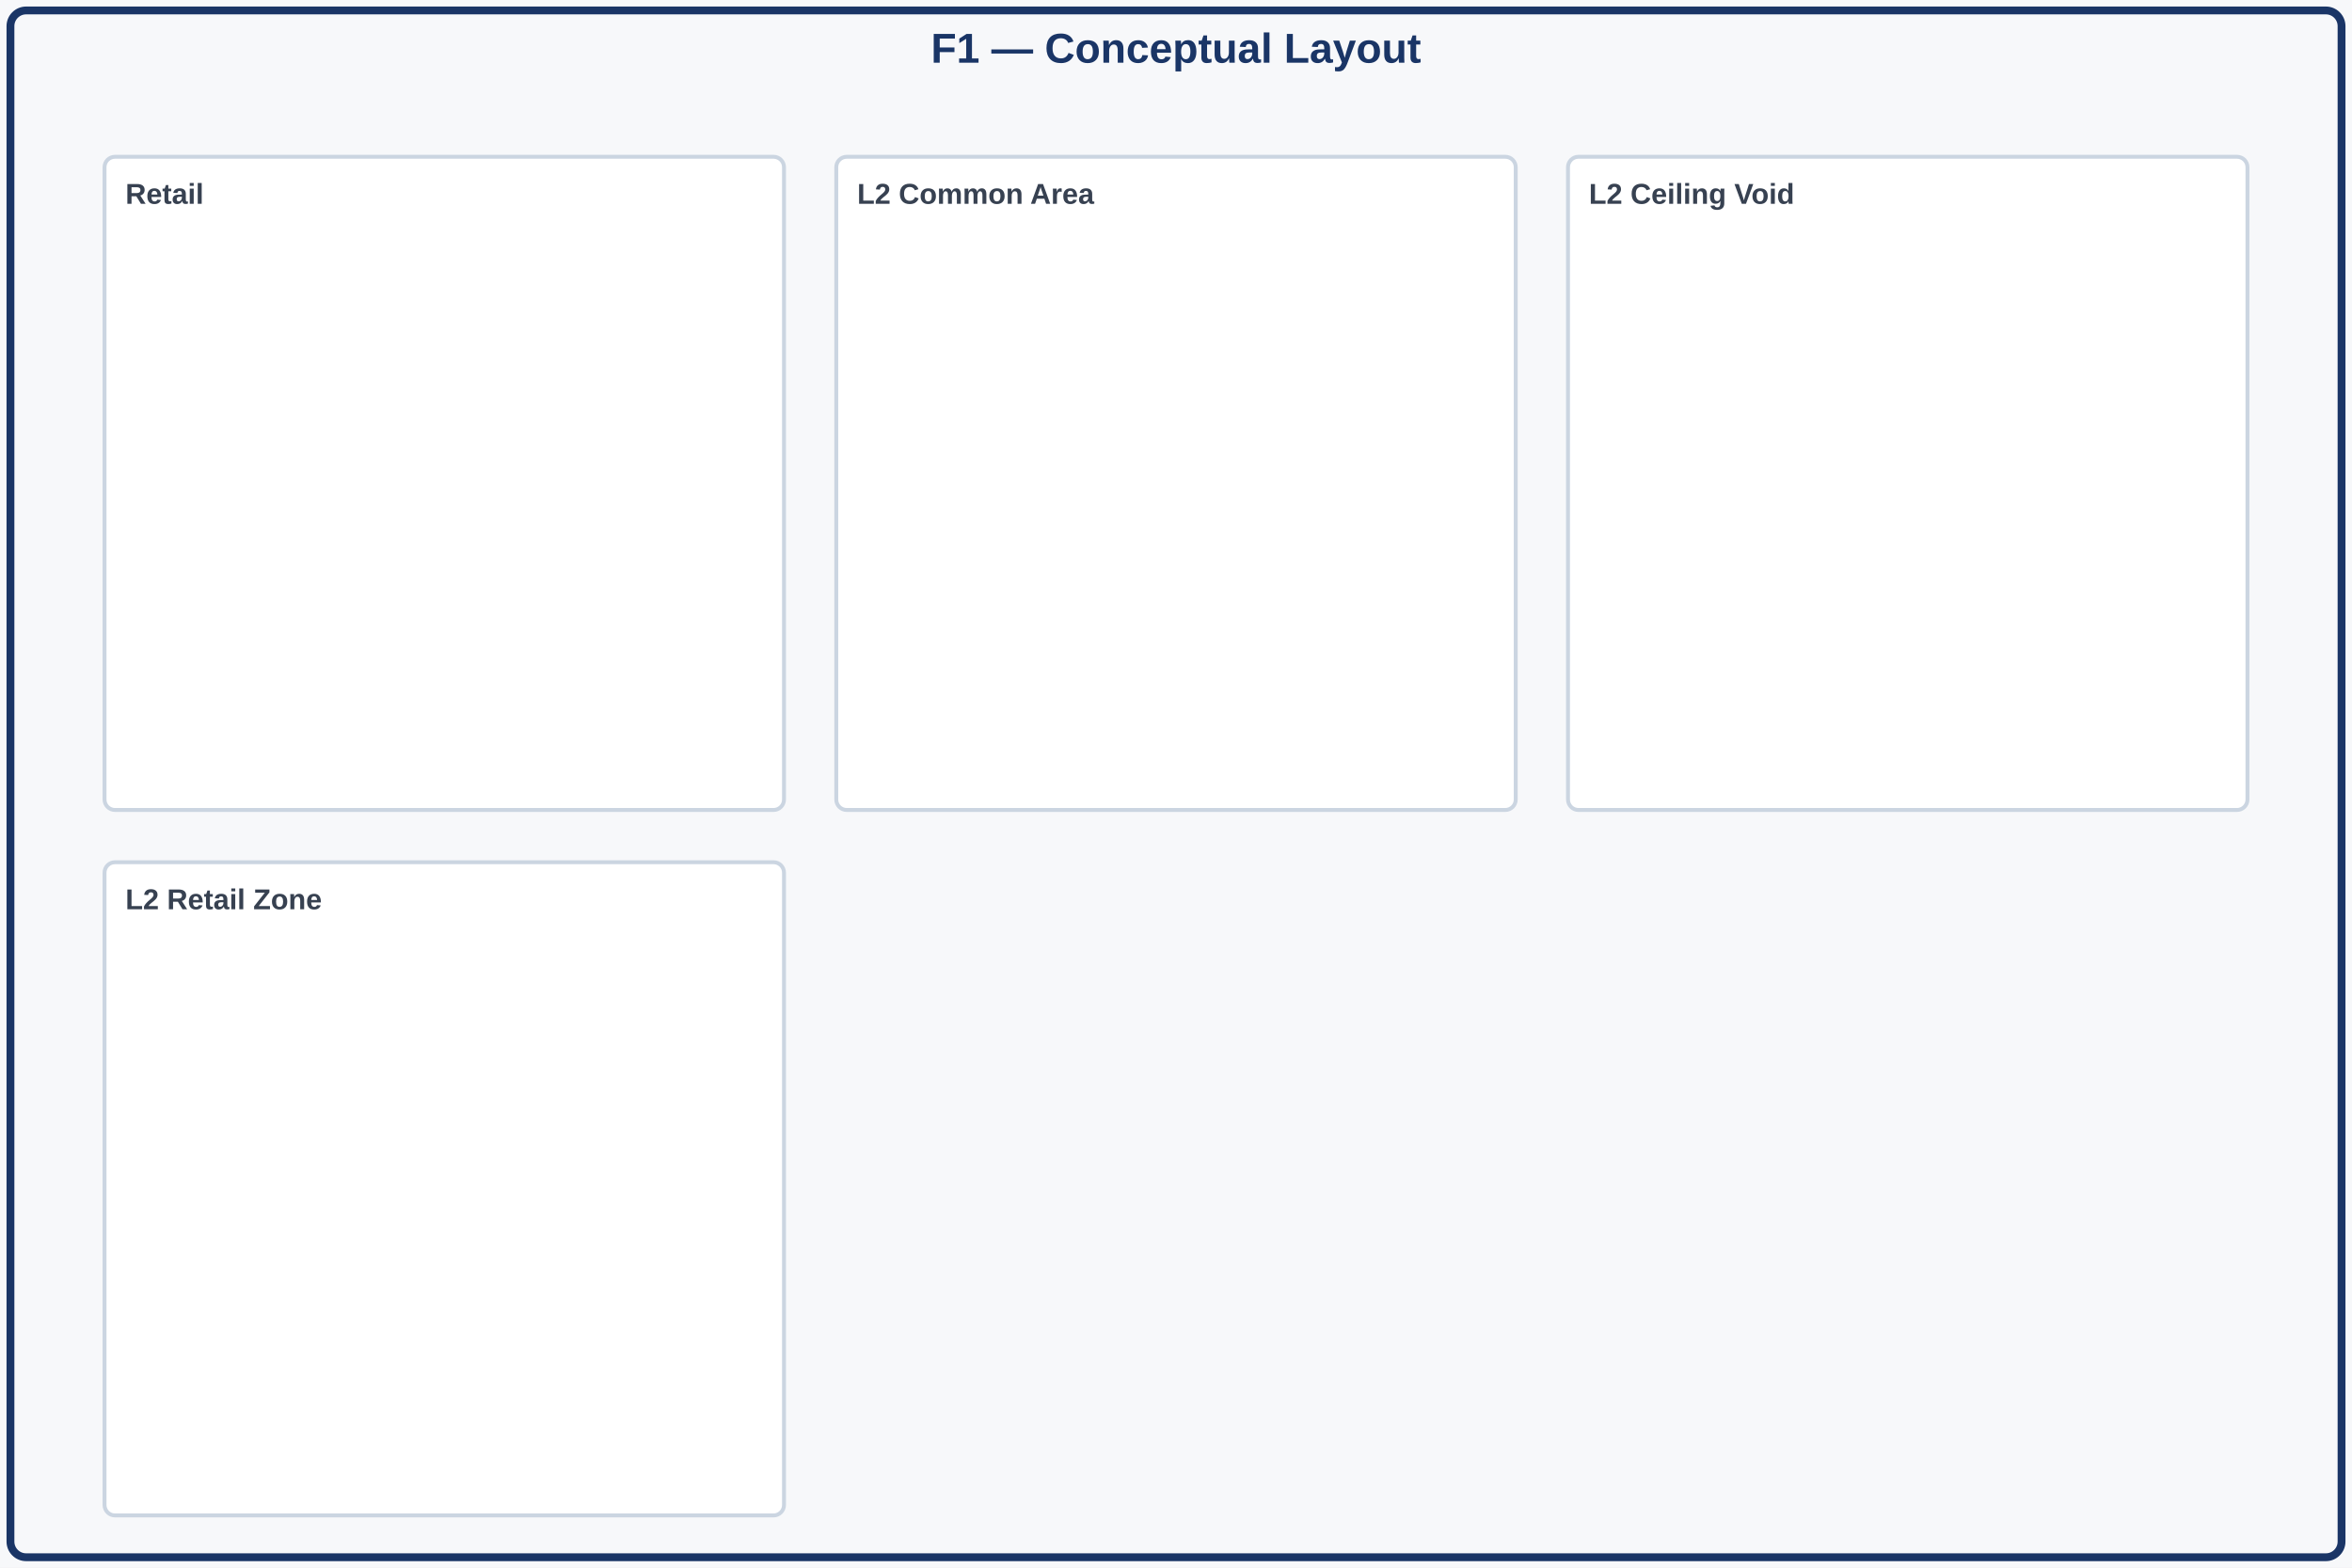
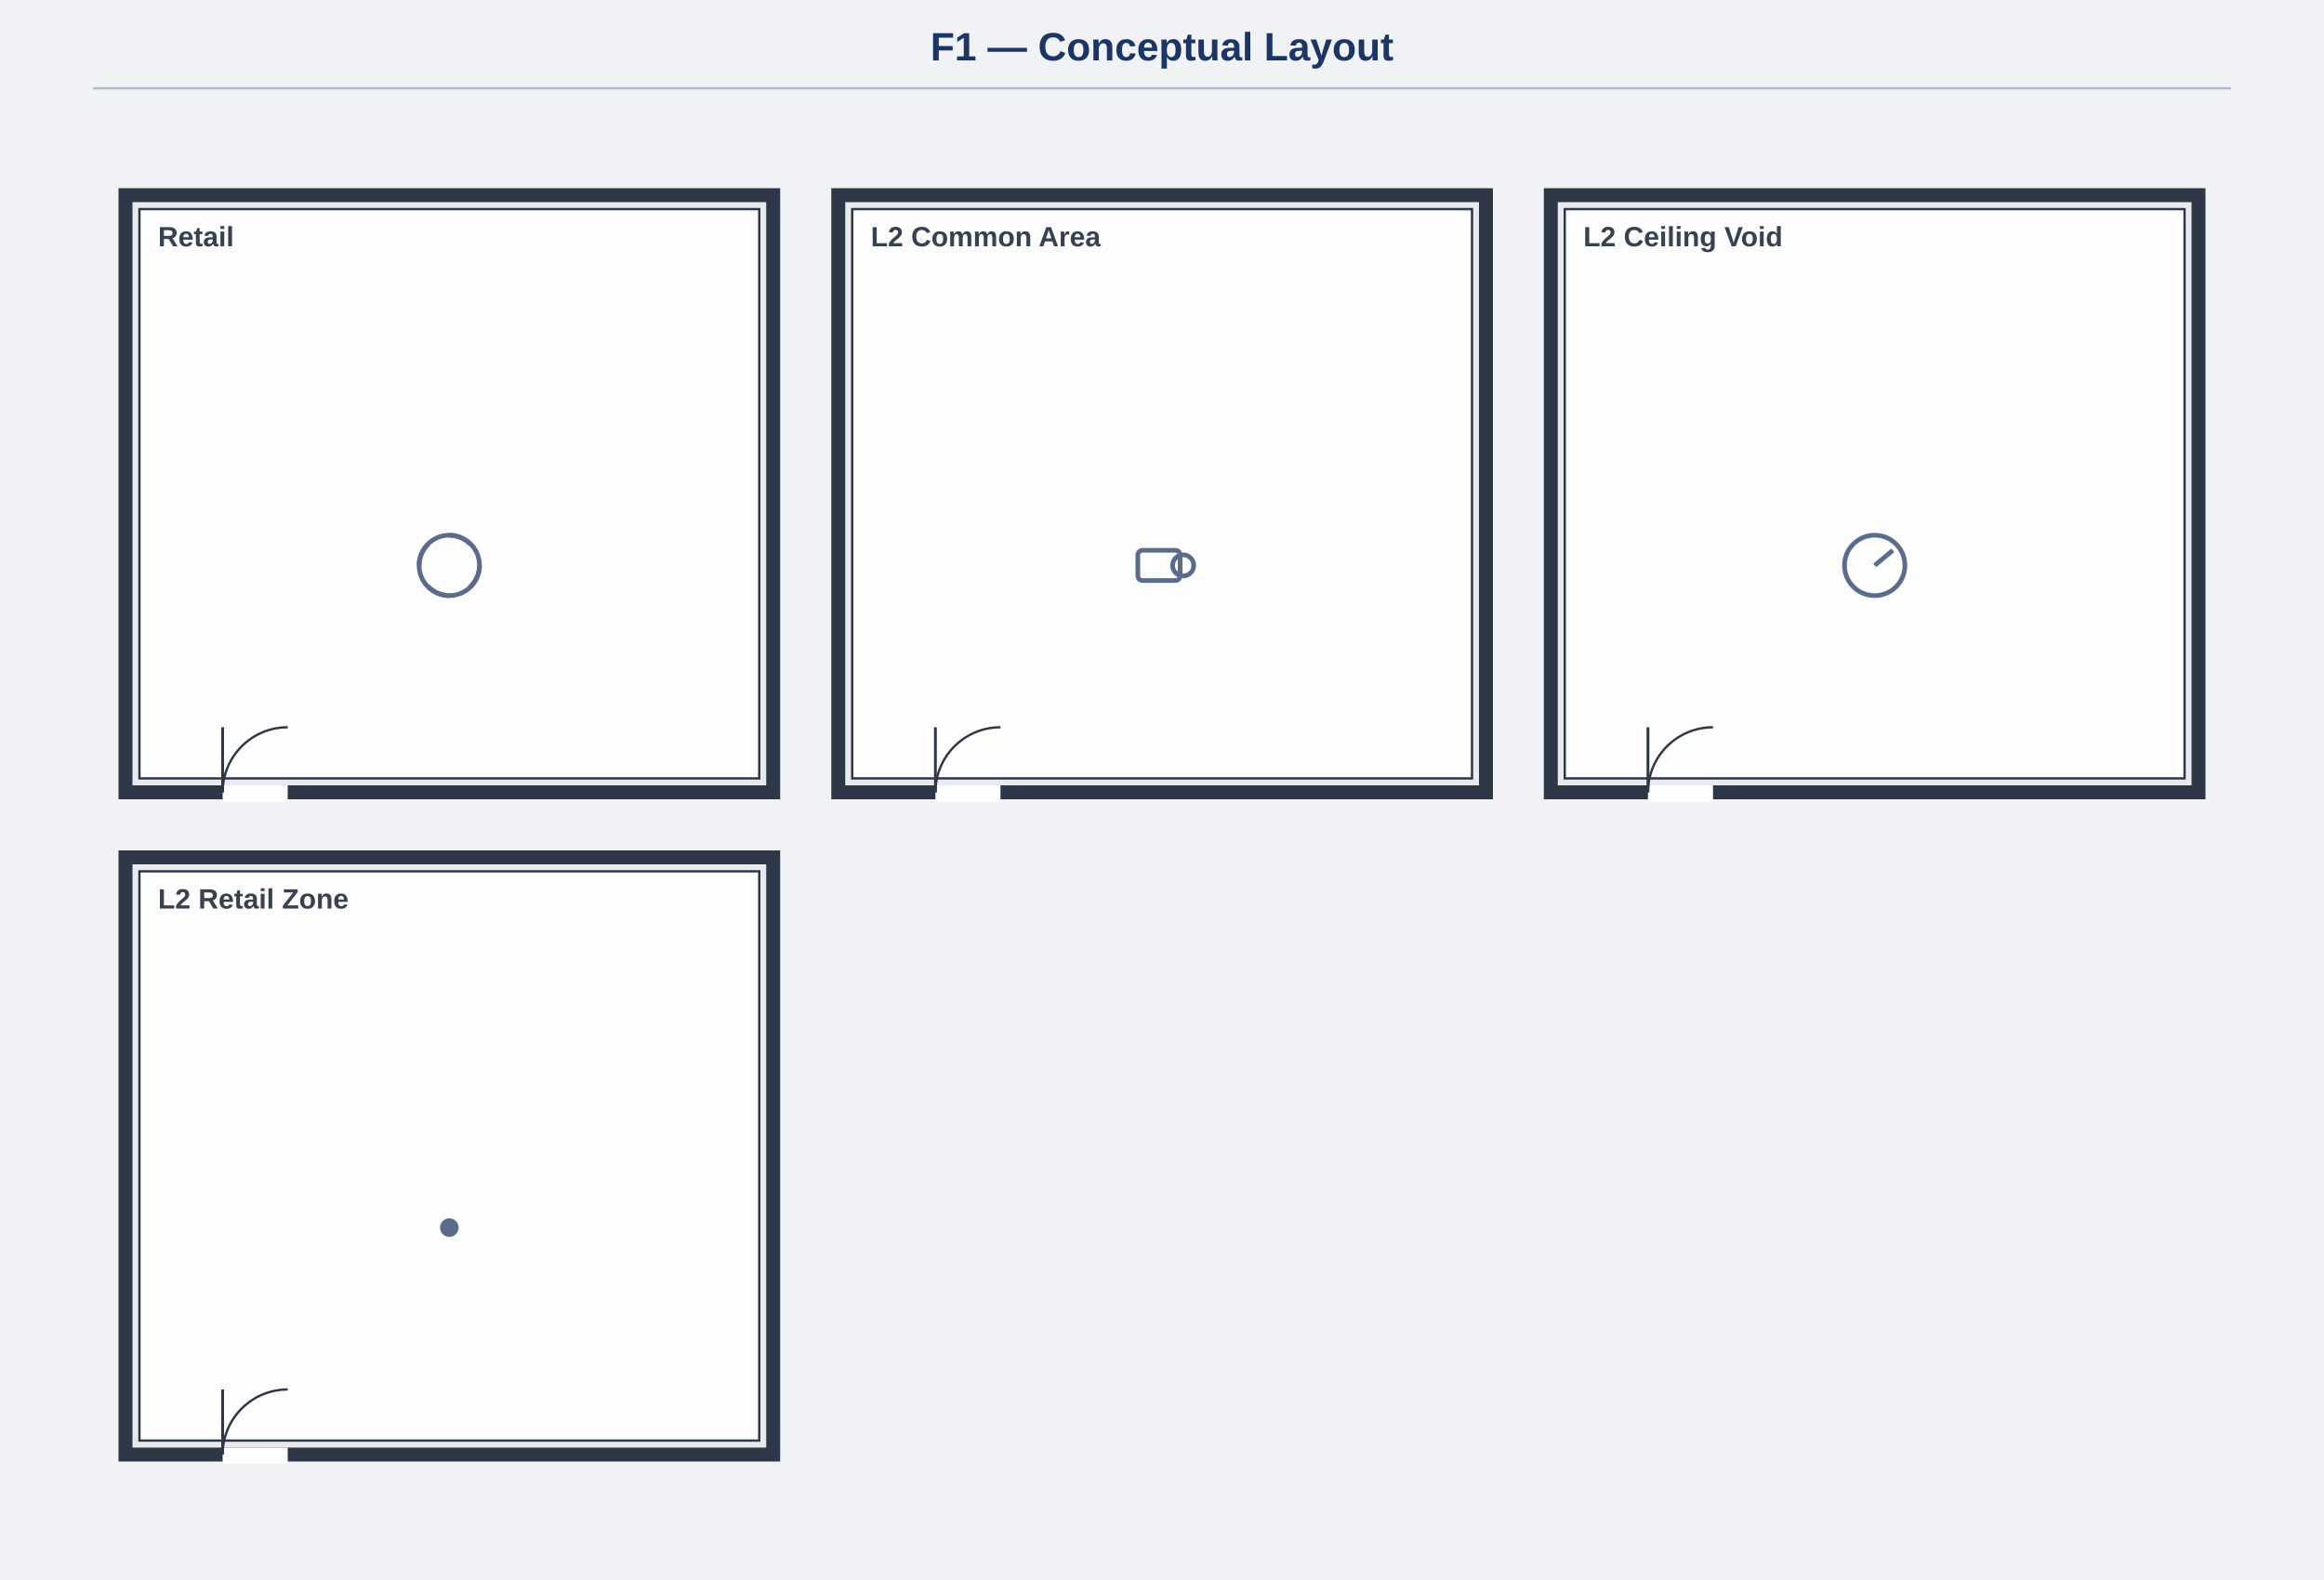
- <svg xmlns="http://www.w3.org/2000/svg" width="900" height="600" viewBox="0 0 900 600" font-family="Arial, sans-serif">
-   <rect x="0" y="0" width="900" height="600" fill="#F7F8FA" />
-   <rect x="4" y="4" width="892" height="592" fill="none" stroke="#1A3566" stroke-width="3" rx="6" />
-   <text x="450.0" y="24" text-anchor="middle" font-size="16" font-weight="bold" fill="#1A3566">F1 — Conceptual Layout</text>
-   <rect x="40.0" y="60.0" width="260.0" height="250.0" fill="#fff" stroke="#CBD5E1" stroke-width="1.5" rx="4" />
-   <text x="48.0" y="78.0" font-size="11" font-weight="600" fill="#374151">Retail</text>
-   <rect x="320.0" y="60.0" width="260.0" height="250.0" fill="#fff" stroke="#CBD5E1" stroke-width="1.5" rx="4" />
-   <text x="328.0" y="78.0" font-size="11" font-weight="600" fill="#374151">L2 Common Area</text>
-   <rect x="600.0" y="60.0" width="260.0" height="250.0" fill="#fff" stroke="#CBD5E1" stroke-width="1.5" rx="4" />
-   <text x="608.0" y="78.0" font-size="11" font-weight="600" fill="#374151">L2 Ceiling Void</text>
-   <rect x="40.0" y="330.0" width="260.0" height="250.0" fill="#fff" stroke="#CBD5E1" stroke-width="1.5" rx="4" />
-   <text x="48.0" y="348.0" font-size="11" font-weight="600" fill="#374151">L2 Retail Zone</text>
+ <svg xmlns="http://www.w3.org/2000/svg" width="1000" height="680" viewBox="0 0 1000 680" font-family="Arial, sans-serif">
+   <rect x="0" y="0" width="1000" height="680" fill="#F0F2F6" />
+   <text x="500.0" y="26" text-anchor="middle" font-size="17" font-weight="bold" fill="#1A3566">F1 — Conceptual Layout</text>
+   <line x1="40" y1="38" x2="960" y2="38" stroke="#1A3566" stroke-width="1" opacity="0.3" />
+   <rect x="54.0" y="84.0" width="278.7" height="257.0" fill="#E8EAED" stroke="#2D3748" stroke-width="6" />
+   <rect x="60.0" y="90.0" width="266.7" height="245.0" fill="#FDFDFE" stroke="#2D3748" stroke-width="1" />
+   <rect x="95.8" y="338.0" width="28.0" height="7" fill="#FDFDFE" />
+   <path d="M95.8,341.0 A28.0,28.0 0 0 1 123.8,313.0" fill="none" stroke="#2D3748" stroke-width="1" />
+   <line x1="95.8" y1="341.0" x2="95.8" y2="313.0" stroke="#2D3748" stroke-width="1.2" />
+   <text x="68.0" y="106.0" font-size="12" font-weight="700" fill="#374151">Retail</text>
+   <circle cx="193.333" cy="243.34" r="13" fill="none" stroke="#5B6B8C" stroke-width="2" />
+   <path d="M193.333,230.34 A13,13 0 0 1 202.433,234.24" stroke="#5B6B8C" stroke-width="2" fill="none" />
+   <path d="M206.333,243.34 A13,13 0 0 1 202.433,252.44" stroke="#5B6B8C" stroke-width="2" fill="none" />
+   <path d="M193.333,256.34 A13,13 0 0 1 184.233,252.44" stroke="#5B6B8C" stroke-width="2" fill="none" />
+   <path d="M180.333,243.34 A13,13 0 0 1 184.233,234.24" stroke="#5B6B8C" stroke-width="2" fill="none" />
+   <rect x="360.7" y="84.0" width="278.7" height="257.0" fill="#E8EAED" stroke="#2D3748" stroke-width="6" />
+   <rect x="366.7" y="90.0" width="266.7" height="245.0" fill="#FDFDFE" stroke="#2D3748" stroke-width="1" />
+   <rect x="402.5" y="338.0" width="28.0" height="7" fill="#FDFDFE" />
+   <path d="M402.5,341.0 A28.0,28.0 0 0 1 430.5,313.0" fill="none" stroke="#2D3748" stroke-width="1" />
+   <line x1="402.5" y1="341.0" x2="402.5" y2="313.0" stroke="#2D3748" stroke-width="1.2" />
+   <text x="374.7" y="106.0" font-size="12" font-weight="700" fill="#374151">L2 Common Area</text>
+   <rect x="489.6" y="236.84" width="18.2" height="13" rx="2" fill="none" stroke="#5B6B8C" stroke-width="2" />
+   <circle cx="509.1" cy="243.34" r="4.55" fill="none" stroke="#5B6B8C" stroke-width="2" />
+   <rect x="667.3" y="84.0" width="278.7" height="257.0" fill="#E8EAED" stroke="#2D3748" stroke-width="6" />
+   <rect x="673.3" y="90.0" width="266.7" height="245.0" fill="#FDFDFE" stroke="#2D3748" stroke-width="1" />
+   <rect x="709.1" y="338.0" width="28.0" height="7" fill="#FDFDFE" />
+   <path d="M709.1,341.0 A28.0,28.0 0 0 1 737.1,313.0" fill="none" stroke="#2D3748" stroke-width="1" />
+   <line x1="709.1" y1="341.0" x2="709.1" y2="313.0" stroke="#2D3748" stroke-width="1.2" />
+   <text x="681.3" y="106.0" font-size="12" font-weight="700" fill="#374151">L2 Ceiling Void</text>
+   <circle cx="806.667" cy="243.34" r="13" fill="none" stroke="#5B6B8C" stroke-width="2" />
+   <path d="M806.667,243.34 L814.467,236.84" stroke="#5B6B8C" stroke-width="2" />
+   <rect x="54.0" y="369.0" width="278.7" height="257.0" fill="#E8EAED" stroke="#2D3748" stroke-width="6" />
+   <rect x="60.0" y="375.0" width="266.7" height="245.0" fill="#FDFDFE" stroke="#2D3748" stroke-width="1" />
+   <rect x="95.8" y="623.0" width="28.0" height="7" fill="#FDFDFE" />
+   <path d="M95.8,626.0 A28.0,28.0 0 0 1 123.8,598.0" fill="none" stroke="#2D3748" stroke-width="1" />
+   <line x1="95.8" y1="626.0" x2="95.8" y2="598.0" stroke="#2D3748" stroke-width="1.2" />
+   <text x="68.0" y="391.0" font-size="12" font-weight="700" fill="#374151">L2 Retail Zone</text>
+   <circle cx="193.333" cy="528.34" r="4" fill="#5B6B8C" />
</svg>
